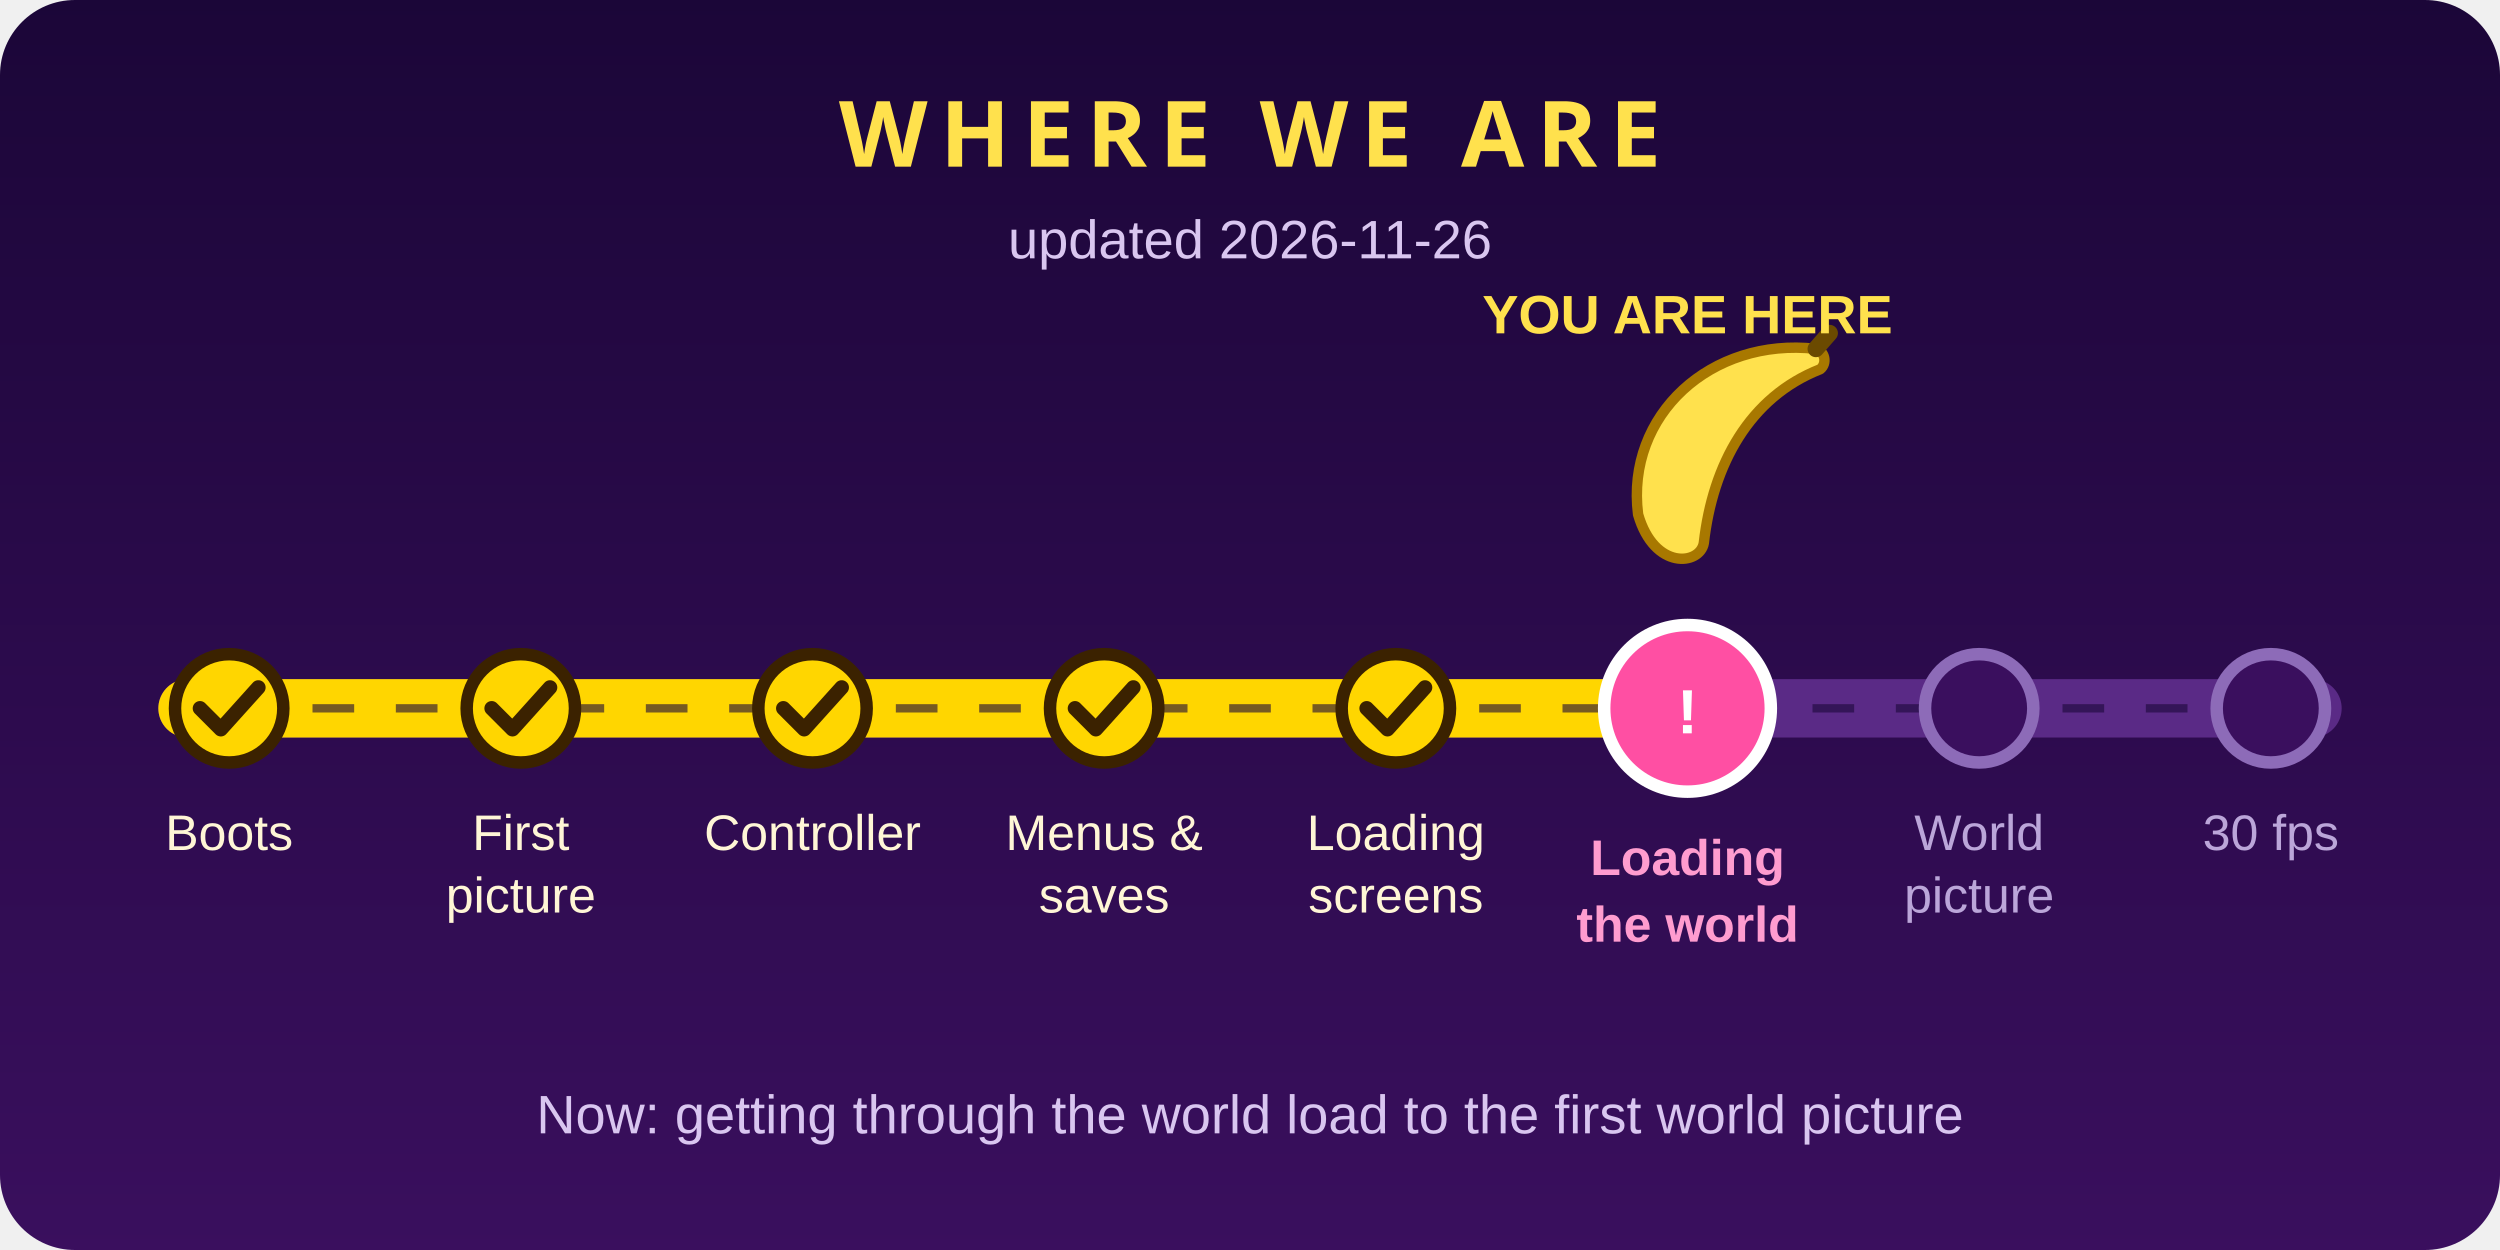
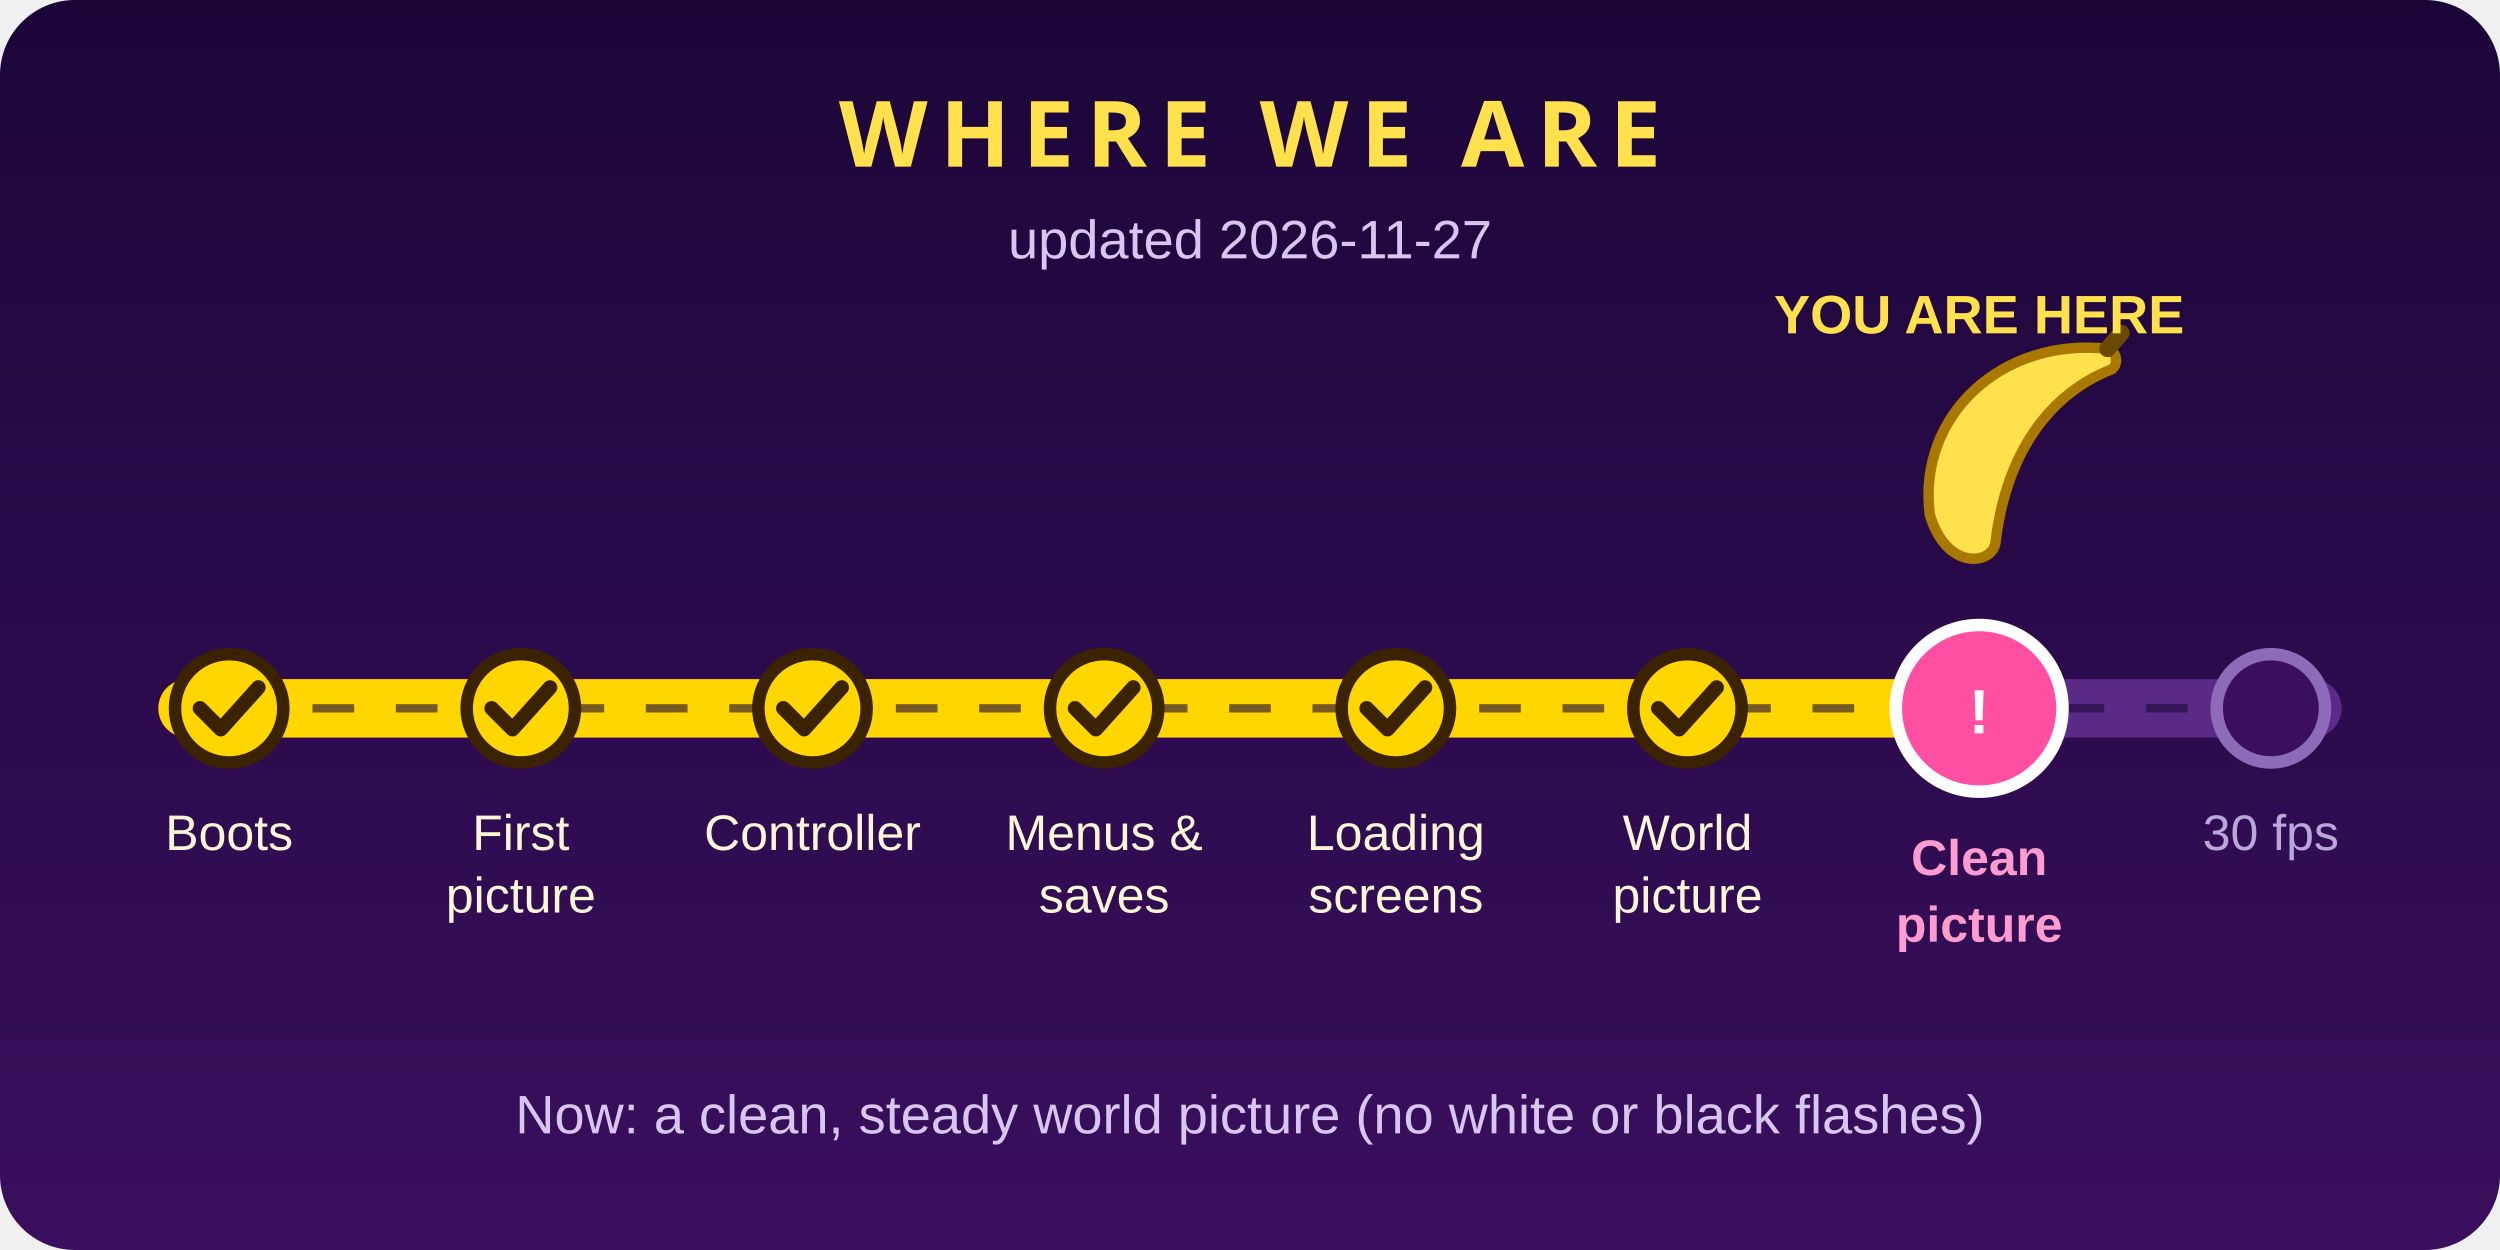
- <svg xmlns="http://www.w3.org/2000/svg" width="600" height="300" viewBox="0 0 600 300" role="img" aria-label="Where Banana Theft Auto is: boot, first picture, controller, menus and loading screens done; loading the world now; first world picture and 30 fps ahead">
+ <svg xmlns="http://www.w3.org/2000/svg" width="600" height="300" viewBox="0 0 600 300" role="img" aria-label="Where Banana Theft Auto is: boot, first picture, controller, menus, loading screens and the first world picture done; cleaning up the world picture now; 30 fps ahead">
  <defs>
    <linearGradient id="j-bg" x1="0" y1="0" x2="0" y2="1">
      <stop offset="0" stop-color="#1b0638" />
      <stop offset="1" stop-color="#3a0f5e" />
    </linearGradient>
  </defs>
  <rect width="600" height="300" rx="18" fill="url(#j-bg)" />
  <text x="300" y="40" text-anchor="middle" font-family="Arial Black, Impact, Segoe UI, sans-serif" font-weight="900" font-size="22" letter-spacing="3" fill="#ffe14d">WHERE WE ARE</text>
-   <text x="300" y="62" text-anchor="middle" font-family="Segoe UI, Arial, sans-serif" font-size="13" fill="#d9c6f0">updated 2026-11-26</text>
+   <text x="300" y="62" text-anchor="middle" font-family="Segoe UI, Arial, sans-serif" font-size="13" fill="#d9c6f0">updated 2026-11-27</text>
  <path d="M45,170 H555" stroke="#5a2a86" stroke-width="14" stroke-linecap="round" />
-   <path d="M45,170 H405" stroke="#ffd600" stroke-width="14" stroke-linecap="round" />
+   <path d="M45,170 H475" stroke="#ffd600" stroke-width="14" stroke-linecap="round" />
  <path d="M55,170 H545" stroke="#1b0638" stroke-width="2" stroke-dasharray="10 10" opacity=".6" />
  <g font-family="Segoe UI, Arial, sans-serif" font-size="12" text-anchor="middle">
    <g fill="#ffd600" stroke="#3b2200" stroke-width="3">
      <circle cx="55" cy="170" r="13" />
      <circle cx="125" cy="170" r="13" />
      <circle cx="195" cy="170" r="13" />
      <circle cx="265" cy="170" r="13" />
      <circle cx="335" cy="170" r="13" />
+       <circle cx="405" cy="170" r="13" />
    </g>
    <g fill="none" stroke="#3b2200" stroke-width="3.5" stroke-linecap="round" stroke-linejoin="round">
      <path d="M48,170 l5,5 l9,-10" />
      <path d="M118,170 l5,5 l9,-10" />
      <path d="M188,170 l5,5 l9,-10" />
      <path d="M258,170 l5,5 l9,-10" />
      <path d="M328,170 l5,5 l9,-10" />
+       <path d="M398,170 l5,5 l9,-10" />
    </g>
    <g fill="#fff6d6">
      <text x="55" y="204">Boots</text>
      <text x="125" y="204">First</text>
      <text x="125" y="219">picture</text>
      <text x="195" y="204">Controller</text>
      <text x="265" y="204">Menus &amp;</text>
      <text x="265" y="219">saves</text>
      <text x="335" y="204">Loading</text>
      <text x="335" y="219">screens</text>
+       <text x="405" y="204">World</text>
+       <text x="405" y="219">picture</text>
    </g>
-     <circle cx="405" cy="170" r="20" fill="#ff4fa3" stroke="#fff" stroke-width="3" />
-     <text x="405" y="176" fill="#fff" font-weight="700" font-size="15">!</text>
-     <text x="405" y="210" fill="#ff9ccf" font-weight="700">Loading</text>
-     <text x="405" y="226" fill="#ff9ccf" font-weight="700">the world</text>
-     <g transform="translate(377,86) rotate(-12)">
+     <circle cx="475" cy="170" r="20" fill="#ff4fa3" stroke="#fff" stroke-width="3" />
+     <text x="475" y="176" fill="#fff" font-weight="700" font-size="15">!</text>
+     <text x="475" y="210" fill="#ff9ccf" font-weight="700">Clean</text>
+     <text x="475" y="226" fill="#ff9ccf" font-weight="700">picture</text>
+     <g transform="translate(447,86) rotate(-12)">
      <path d="M8,40 C10,16 34,2 58,10 C60,11 60,14 58,15 C40,18 28,32 22,50 C20,55 9,54 8,40 Z" fill="#ffe14d" stroke="#a87800" stroke-width="2.5" stroke-linejoin="round" />
      <path d="M58,10 L62,7" stroke="#6b4a00" stroke-width="4" stroke-linecap="round" />
    </g>
-     <text x="405" y="80" fill="#ffe14d" font-weight="700" font-size="13">YOU ARE HERE</text>
+     <text x="475" y="80" fill="#ffe14d" font-weight="700" font-size="13">YOU ARE HERE</text>
    <g fill="#3a0f5e" stroke="#8d6bb8" stroke-width="3">
-       <circle cx="475" cy="170" r="13" />
      <circle cx="545" cy="170" r="13" />
    </g>
    <g fill="#bba6d9">
-       <text x="475" y="204">World</text>
-       <text x="475" y="219">picture</text>
      <text x="545" y="204">30 fps</text>
    </g>
  </g>
-   <text x="300" y="272" text-anchor="middle" font-family="Segoe UI, Arial, sans-serif" font-size="13" fill="#d9c6f0">Now: getting through the world load to the first world picture</text>
+   <text x="300" y="272" text-anchor="middle" font-family="Segoe UI, Arial, sans-serif" font-size="13" fill="#d9c6f0">Now: a clean, steady world picture (no white or black flashes)</text>
</svg>
